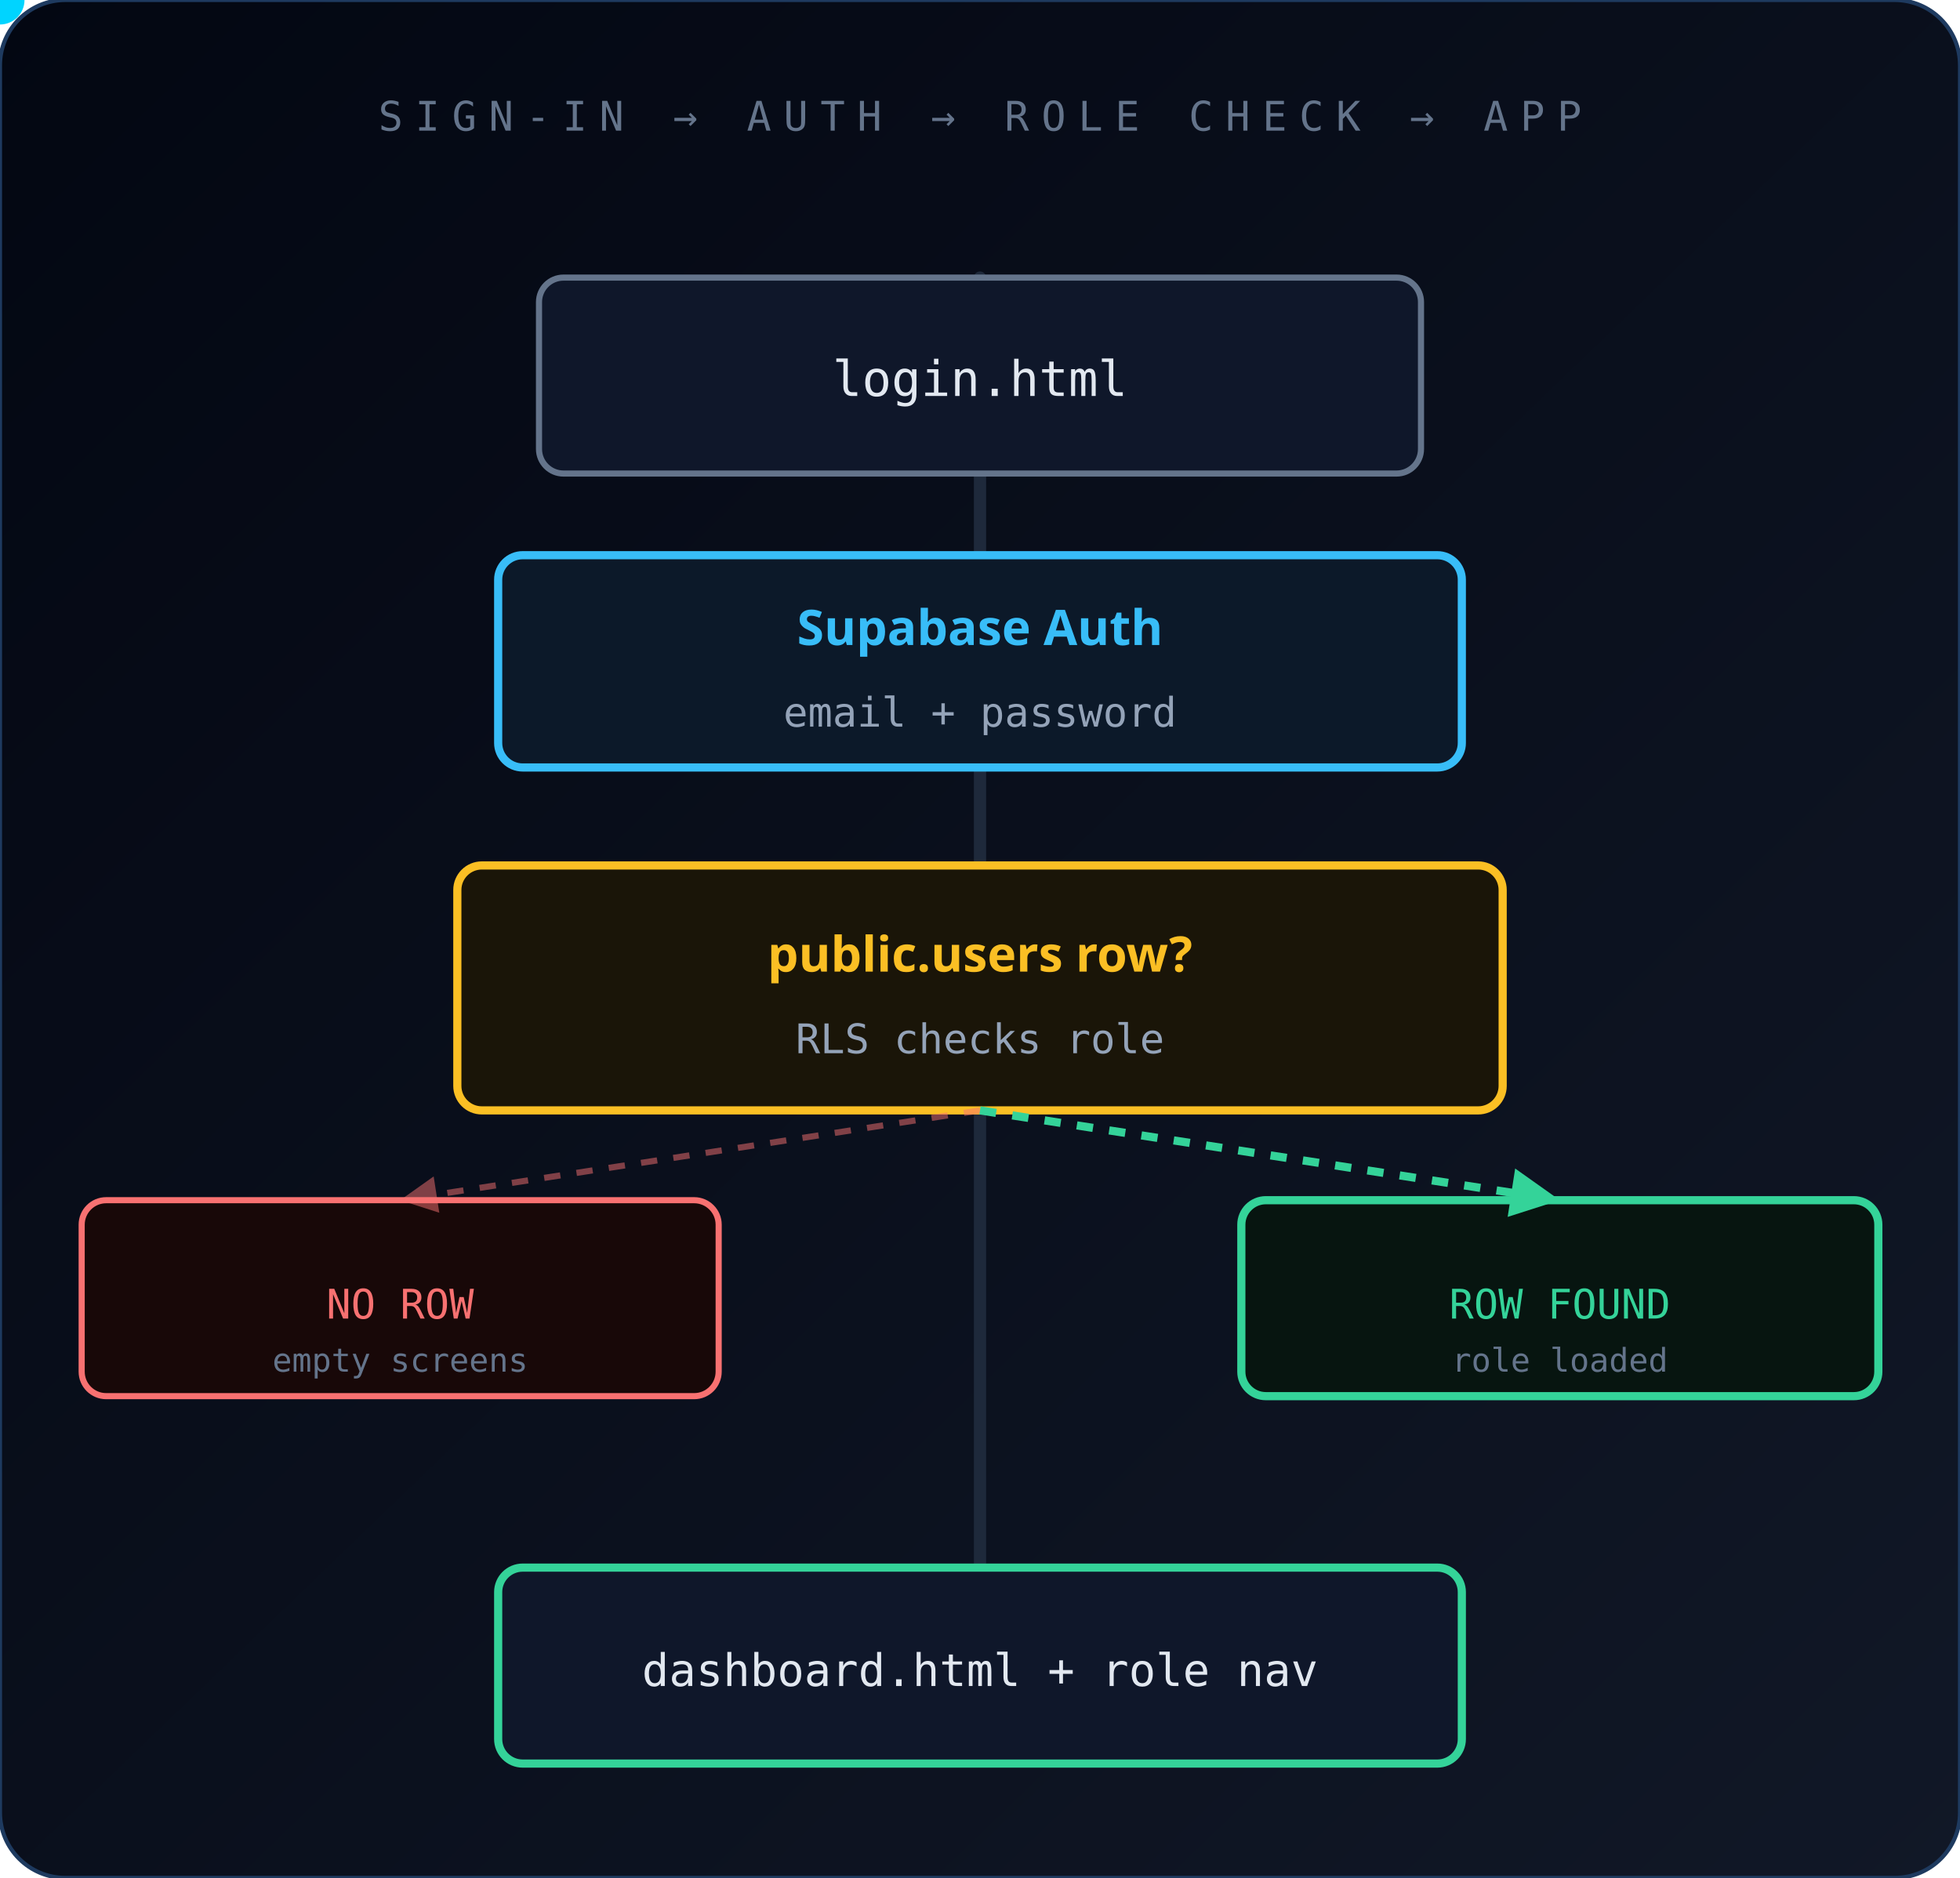
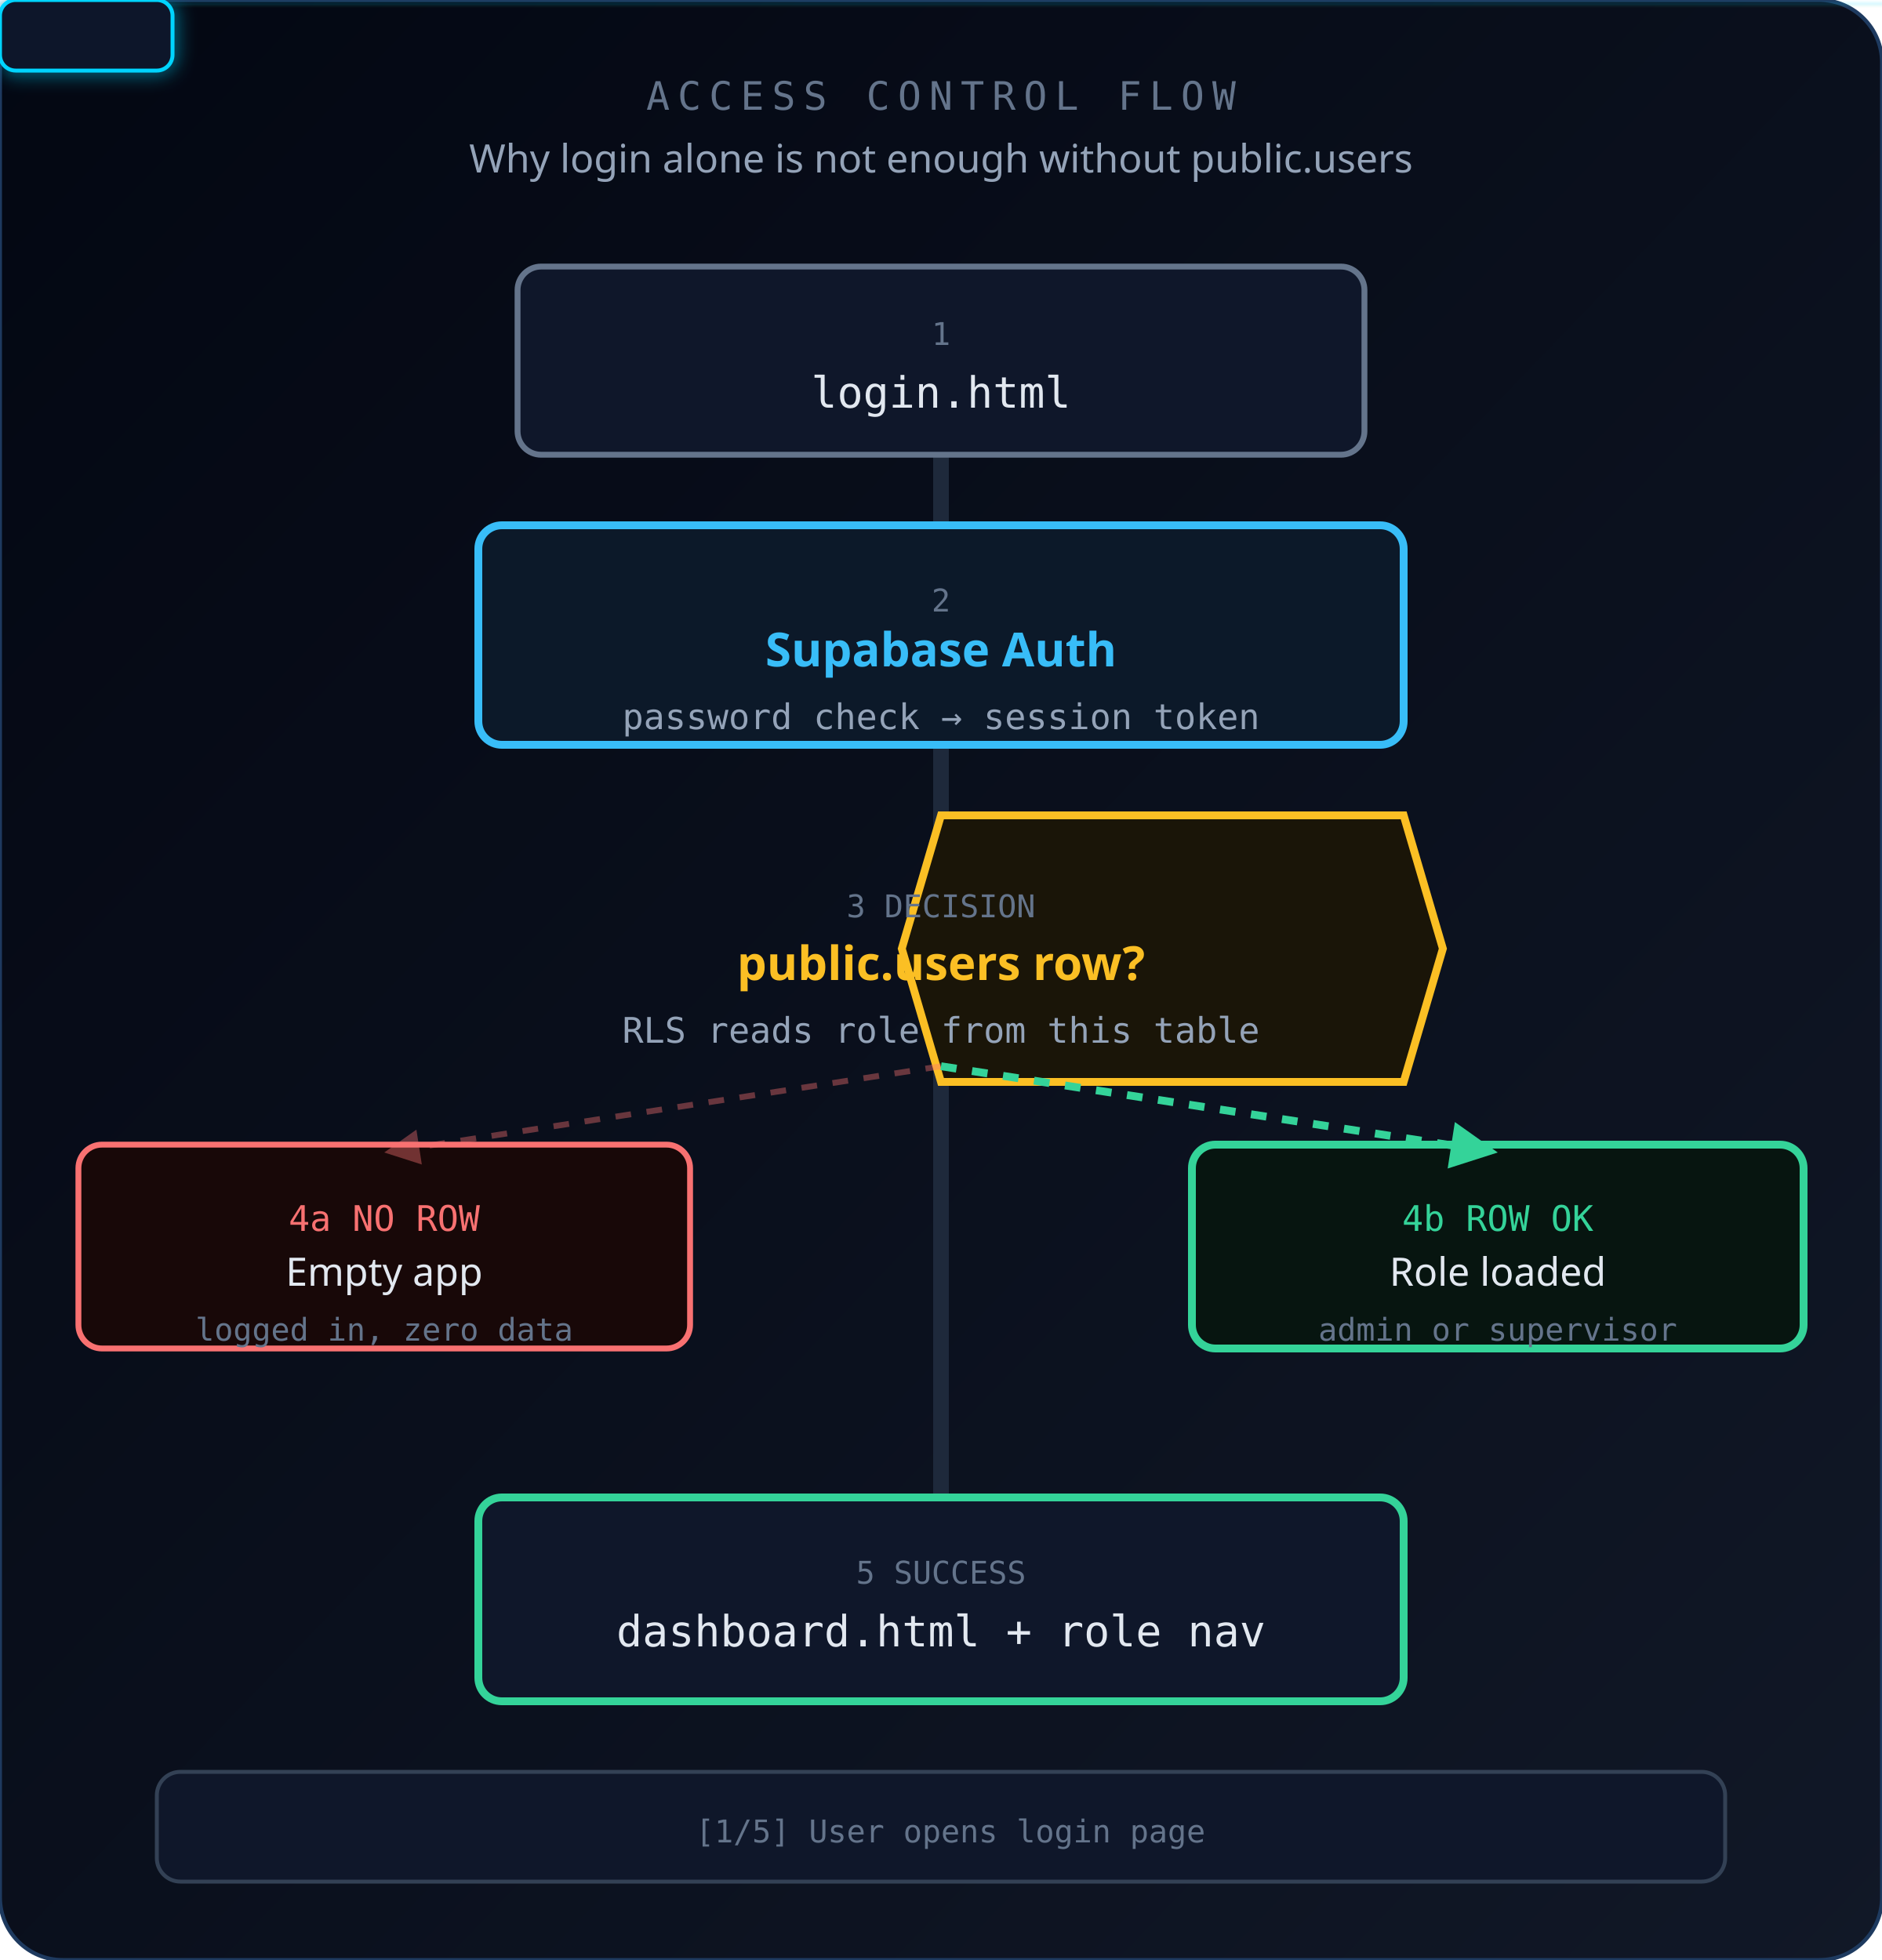
- <svg xmlns="http://www.w3.org/2000/svg" viewBox="0 0 480 460" role="img" aria-label="Login and provision flow">
+ <svg xmlns="http://www.w3.org/2000/svg" viewBox="0 0 480 500" role="img" aria-label="Login and provision flow">
  <defs>
    <linearGradient id="af-bg" x1="0%" y1="0%" x2="100%" y2="100%">
      <stop offset="0%" stop-color="#030712" />
      <stop offset="100%" stop-color="#111827" />
    </linearGradient>
-     <marker id="af-arrow" markerWidth="8" markerHeight="8" refX="6" refY="3" orient="auto">
+     <linearGradient id="af-beam" x1="0%" y1="0%" x2="0%" y2="100%">
+       <stop offset="0%" stop-color="#00d4ff" stop-opacity="0" />
+       <stop offset="50%" stop-color="#00d4ff" />
+       <stop offset="100%" stop-color="#34d399" stop-opacity="0" />
+     </linearGradient>
+     <filter id="af-glow" x="-50%" y="-50%" width="200%" height="200%">
+       <feGaussianBlur stdDeviation="2.5" result="b" />
+       <feMerge>
+         <feMergeNode in="b" />
+         <feMergeNode in="SourceGraphic" />
+       </feMerge>
+     </filter>
+     <marker id="af-ok" markerWidth="8" markerHeight="8" refX="6" refY="3" orient="auto">
      <path d="M0,0 L6,3 L0,6 Z" fill="#34d399" />
    </marker>
-     <marker id="af-arrow-bad" markerWidth="8" markerHeight="8" refX="6" refY="3" orient="auto">
+     <marker id="af-bad" markerWidth="8" markerHeight="8" refX="6" refY="3" orient="auto">
      <path d="M0,0 L6,3 L0,6 Z" fill="#f87171" />
    </marker>
  </defs>
-   <rect width="480" height="460" rx="16" fill="url(#af-bg)" stroke="#1e3a5f" />
-   <text x="240" y="32" text-anchor="middle" fill="#64748b" font-family="ui-monospace,monospace" font-size="10" letter-spacing="3">SIGN-IN → AUTH → ROLE CHECK → APP</text>
-   <line x1="240" y1="68" x2="240" y2="400" stroke="#1e293b" stroke-width="3" stroke-linecap="round" />
-   <circle r="6" fill="#00d4ff">
-     <animate attributeName="cx" values="240;240;240;240;382;240" keyTimes="0;0.12;0.38;0.55;0.72;1" dur="10s" repeatCount="indefinite" />
-     <animate attributeName="cy" values="68;92;162;242;318;388" keyTimes="0;0.12;0.38;0.55;0.72;1" dur="10s" repeatCount="indefinite" />
-     <animate attributeName="opacity" values="0;1;1;1;1;1;0" keyTimes="0;0.08;0.12;0.7;0.88;0.96;1" dur="10s" repeatCount="indefinite" />
-   </circle>
-   <text font-family="ui-monospace,monospace" font-size="7" fill="#e2e8f0" text-anchor="middle" opacity="0">
+   <rect width="480" height="500" rx="16" fill="url(#af-bg)" stroke="#1e3a5f" />
+   <rect x="0" width="480" height="2" fill="url(#af-beam)" opacity="0.15">
+     <animate attributeName="y" values="-4;504;-4" dur="6s" repeatCount="indefinite" />
+   </rect>
+   <text x="240" y="28" text-anchor="middle" fill="#64748b" font-family="ui-monospace,monospace" font-size="10" letter-spacing="2">ACCESS CONTROL FLOW</text>
+   <text x="240" y="44" text-anchor="middle" fill="#94a3b8" font-family="system-ui,sans-serif" font-size="10">Why login alone is not enough without public.users</text>
+   <line x1="240" y1="72" x2="240" y2="430" stroke="#1e293b" stroke-width="4" stroke-linecap="round" />
+   <line x1="240" y1="72" x2="240" y2="430" stroke="url(#af-beam)" stroke-width="2" stroke-dasharray="8 10" opacity="0.5">
+     <animate attributeName="stroke-dashoffset" values="36;0" dur="1.2s" repeatCount="indefinite" />
+   </line>
+   <rect x="40" y="452" width="400" height="28" rx="6" fill="#0f172a" stroke="#334155" />
+   <text x="240" y="470" text-anchor="middle" fill="#64748b" font-family="ui-monospace,monospace" font-size="8">
+     <animate attributeName="opacity" values="1;1;0;1;1;0;1;1" keyTimes="0;0.1;0.14;0.16;0.36;0.4;0.42;1" dur="10s" repeatCount="indefinite" />
+     [1/5] User opens login page
+   </text>
+   <text x="240" y="470" text-anchor="middle" fill="#64748b" font-family="ui-monospace,monospace" font-size="8" opacity="0">
+     <animate attributeName="opacity" values="0;0;1;1;0;0;0;0" keyTimes="0;0.16;0.2;0.36;0.4;0.96;1;1" dur="10s" repeatCount="indefinite" />
+     [2/5] Supabase validates credentials → JWT issued
+   </text>
+   <text x="240" y="470" text-anchor="middle" fill="#64748b" font-family="ui-monospace,monospace" font-size="8" opacity="0">
+     <animate attributeName="opacity" values="0;0;0;0;1;1;0;0" keyTimes="0;0.36;0.4;0.52;0.56;0.68;0.72;1" dur="10s" repeatCount="indefinite" />
+     [3/5] App checks public.users for role
+   </text>
+   <text x="240" y="470" text-anchor="middle" fill="#f87171" font-family="ui-monospace,monospace" font-size="8" opacity="0">
+     <animate attributeName="opacity" values="0;0;0;0;0;0;1;1;0;0" keyTimes="0;0.52;0.56;0.58;0.6;0.64;0.66;0.7;0.74;1" dur="10s" repeatCount="indefinite" />
+     [4a] No row → RLS blocks all queries
+   </text>
+   <text x="240" y="470" text-anchor="middle" fill="#34d399" font-family="ui-monospace,monospace" font-size="8" opacity="0">
+     <animate attributeName="opacity" values="0;0;0;0;0;0;0;0;1;1;0" keyTimes="0;0.68;0.72;0.76;0.8;0.84;0.86;0.88;0.92;0.98;1" dur="10s" repeatCount="indefinite" />
+     [4b] Row found → role-based nav unlocked
+   </text>
+   <g filter="url(#af-glow)">
+     <rect width="44" height="18" rx="4" fill="#0c1929" stroke="#00d4ff" stroke-width="1">
+       <animate attributeName="x" values="218;218;218;218;360;218" keyTimes="0;0.12;0.38;0.55;0.72;1" dur="10s" repeatCount="indefinite" />
+       <animate attributeName="y" values="54;78;148;228;304;414" keyTimes="0;0.12;0.38;0.55;0.72;1" dur="10s" repeatCount="indefinite" />
+       <animate attributeName="opacity" values="0;1;1;1;1;1;0" keyTimes="0;0.08;0.12;0.88;0.94;0.98;1" dur="10s" repeatCount="indefinite" />
+     </rect>
+   </g>
+   <text font-family="ui-monospace,monospace" font-size="7" fill="#00d4ff" text-anchor="middle" opacity="0">
    <animate attributeName="x" values="240;240;240;240;382;240" keyTimes="0;0.12;0.38;0.55;0.72;1" dur="10s" repeatCount="indefinite" />
-     <animate attributeName="y" values="58;82;152;232;308;378" keyTimes="0;0.12;0.38;0.55;0.72;1" dur="10s" repeatCount="indefinite" />
-     <animate attributeName="opacity" values="0;0;1;1;1;1;0" keyTimes="0;0.34;0.38;0.7;0.88;0.96;1" dur="10s" repeatCount="indefinite" />
-     JWT
+     <animate attributeName="y" values="66;90;160;240;316;426" keyTimes="0;0.12;0.38;0.55;0.72;1" dur="10s" repeatCount="indefinite" />
+     <animate attributeName="opacity" values="0;0;1;1;1;1;0" keyTimes="0;0.34;0.38;0.88;0.94;0.98;1" dur="10s" repeatCount="indefinite" />
+     JWT + role
  </text>
  <circle r="4" fill="#f87171" opacity="0">
-     <animate attributeName="cx" values="240;98" keyTimes="0;1" dur="10s" begin="0s" repeatCount="indefinite" />
-     <animate attributeName="cy" values="242;318" keyTimes="0;1" dur="10s" begin="0s" repeatCount="indefinite" />
-     <animate attributeName="opacity" values="0;0;0;0.8;0.8;0;0" keyTimes="0;0.52;0.56;0.58;0.66;0.7;1" dur="10s" repeatCount="indefinite" />
+     <animate attributeName="cx" values="240;98" dur="10s" repeatCount="indefinite" />
+     <animate attributeName="cy" values="242;318" dur="10s" repeatCount="indefinite" />
+     <animate attributeName="opacity" values="0;0;0;0.9;0.9;0;0" keyTimes="0;0.52;0.56;0.58;0.68;0.72;1" dur="10s" repeatCount="indefinite" />
+   </circle>
+   <circle cx="98" cy="318" r="20" fill="none" stroke="#f87171" stroke-width="1" opacity="0">
+     <animate attributeName="opacity" values="0;0;0;0.5;0;0" keyTimes="0;0.58;0.6;0.68;0.72;1" dur="10s" repeatCount="indefinite" />
+     <animate attributeName="r" values="16;28;16" dur="1s" repeatCount="indefinite" />
  </circle>
  <g transform="translate(240,92)">
    <rect x="-108" y="-24" width="216" height="48" rx="6" fill="#0f172a" stroke="#64748b" stroke-width="1.5">
      <animate attributeName="stroke-opacity" values="1;1;0.3;0.3;0.3;1" keyTimes="0;0.14;0.18;0.88;0.92;1" dur="10s" repeatCount="indefinite" />
    </rect>
-     <text text-anchor="middle" y="5" fill="#e2e8f0" font-family="ui-monospace,monospace" font-size="12">login.html</text>
+     <text text-anchor="middle" y="-4" fill="#64748b" font-family="ui-monospace,monospace" font-size="8">1</text>
+     <text text-anchor="middle" y="12" fill="#e2e8f0" font-family="ui-monospace,monospace" font-size="11">login.html</text>
  </g>
  <g transform="translate(240,162)">
-     <rect x="-118" y="-26" width="236" height="52" rx="6" fill="#0c1929" stroke="#38bdf8" stroke-width="2">
+     <rect x="-118" y="-28" width="236" height="56" rx="6" fill="#0c1929" stroke="#38bdf8" stroke-width="2">
      <animate attributeName="stroke-opacity" values="0.3;0.3;1;1;0.3;0.3" keyTimes="0;0.16;0.2;0.4;0.44;1" dur="10s" repeatCount="indefinite" />
    </rect>
-     <text text-anchor="middle" y="-4" fill="#38bdf8" font-family="system-ui" font-size="12" font-weight="600">Supabase Auth</text>
-     <text text-anchor="middle" y="16" fill="#94a3b8" font-family="ui-monospace,monospace" font-size="10">email + password</text>
+     <text text-anchor="middle" y="-6" fill="#64748b" font-family="ui-monospace,monospace" font-size="8">2</text>
+     <text text-anchor="middle" y="8" fill="#38bdf8" font-family="system-ui" font-size="12" font-weight="600">Supabase Auth</text>
+     <text text-anchor="middle" y="24" fill="#94a3b8" font-family="ui-monospace,monospace" font-size="9">password check → session token</text>
+     <text text-anchor="middle" y="-22" fill="#38bdf8" font-family="ui-monospace,monospace" font-size="7" opacity="0">
+       <animate attributeName="opacity" values="0;0;1;0;1;0;0" keyTimes="0;0.16;0.2;0.24;0.28;0.4;1" dur="10s" repeatCount="indefinite" />
+       AUTH OK
+     </text>
  </g>
  <g transform="translate(240,242)">
-     <rect x="-128" y="-30" width="256" height="60" rx="6" fill="#1a1508" stroke="#fbbf24" stroke-width="2">
+     <polygon points="0,-34 118,-34 128,0 118,34 0,34 -10,0" fill="#1a1508" stroke="#fbbf24" stroke-width="2">
      <animate attributeName="stroke-opacity" values="0.3;0.3;0.3;1;1;0.3" keyTimes="0;0.38;0.42;0.46;0.68;0.72" dur="10s" repeatCount="indefinite" />
-     </rect>
-     <text text-anchor="middle" y="-4" fill="#fbbf24" font-family="system-ui" font-size="12" font-weight="600">public.users row?</text>
-     <text text-anchor="middle" y="16" fill="#94a3b8" font-family="ui-monospace,monospace" font-size="10">RLS checks role</text>
+     </polygon>
+     <text text-anchor="middle" y="-8" fill="#64748b" font-family="ui-monospace,monospace" font-size="8">3 DECISION</text>
+     <text text-anchor="middle" y="8" fill="#fbbf24" font-family="system-ui" font-size="12" font-weight="600">public.users row?</text>
+     <text text-anchor="middle" y="24" fill="#94a3b8" font-family="ui-monospace,monospace" font-size="9">RLS reads role from this table</text>
  </g>
  <g transform="translate(98,318)">
-     <rect x="-78" y="-24" width="156" height="48" rx="6" fill="#180808" stroke="#f87171" stroke-width="1.5">
+     <rect x="-78" y="-26" width="156" height="52" rx="6" fill="#180808" stroke="#f87171" stroke-width="1.5">
      <animate attributeName="stroke-opacity" values="0.3;0.3;0.3;0.3;1;1;0.3" keyTimes="0;0.52;0.56;0.58;0.6;0.68;0.72" dur="10s" repeatCount="indefinite" />
    </rect>
-     <text text-anchor="middle" y="5" fill="#f87171" font-family="ui-monospace,monospace" font-size="10">NO ROW</text>
-     <text text-anchor="middle" y="18" fill="#64748b" font-family="ui-monospace,monospace" font-size="8">empty screens</text>
+     <text text-anchor="middle" y="-4" fill="#f87171" font-family="ui-monospace,monospace" font-size="9">4a NO ROW</text>
+     <text text-anchor="middle" y="10" fill="#e2e8f0" font-family="system-ui" font-size="10">Empty app</text>
+     <text text-anchor="middle" y="24" fill="#64748b" font-family="ui-monospace,monospace" font-size="8">logged in, zero data</text>
  </g>
  <g transform="translate(382,318)">
-     <rect x="-78" y="-24" width="156" height="48" rx="6" fill="#071510" stroke="#34d399" stroke-width="2">
+     <rect x="-78" y="-26" width="156" height="52" rx="6" fill="#071510" stroke="#34d399" stroke-width="2">
      <animate attributeName="stroke-opacity" values="0.3;0.3;0.3;0.3;0.3;1;1;0.3" keyTimes="0;0.56;0.6;0.64;0.68;0.72;0.88;0.92" dur="10s" repeatCount="indefinite" />
    </rect>
-     <text text-anchor="middle" y="5" fill="#34d399" font-family="ui-monospace,monospace" font-size="10">ROW FOUND</text>
-     <text text-anchor="middle" y="18" fill="#64748b" font-family="ui-monospace,monospace" font-size="8">role loaded</text>
+     <text text-anchor="middle" y="-4" fill="#34d399" font-family="ui-monospace,monospace" font-size="9">4b ROW OK</text>
+     <text text-anchor="middle" y="10" fill="#e2e8f0" font-family="system-ui" font-size="10">Role loaded</text>
+     <text text-anchor="middle" y="24" fill="#64748b" font-family="ui-monospace,monospace" font-size="8">admin or supervisor</text>
  </g>
-   <path d="M 240 272 L 98 294" fill="none" stroke="#f87171" stroke-width="1.5" stroke-dasharray="4 4" marker-end="url(#af-arrow-bad)" opacity="0.5" />
-   <path d="M 240 272 L 382 294" fill="none" stroke="#34d399" stroke-width="2" stroke-dasharray="4 4" marker-end="url(#af-arrow)">
+   <path d="M 240 272 L 98 294" fill="none" stroke="#f87171" stroke-width="1.5" stroke-dasharray="4 4" marker-end="url(#af-bad)" opacity="0.4" />
+   <path d="M 240 272 L 382 294" fill="none" stroke="#34d399" stroke-width="2" stroke-dasharray="4 4" marker-end="url(#af-ok)">
    <animate attributeName="opacity" values="0.3;0.3;0.3;0.3;1;1;0.3" keyTimes="0;0.56;0.6;0.68;0.72;0.88;0.92" dur="10s" repeatCount="indefinite" />
  </path>
  <g transform="translate(240,408)">
-     <rect x="-118" y="-24" width="236" height="48" rx="6" fill="#0f172a" stroke="#34d399" stroke-width="2">
+     <rect x="-118" y="-26" width="236" height="52" rx="6" fill="#0f172a" stroke="#34d399" stroke-width="2">
      <animate attributeName="stroke-opacity" values="0.3;0.3;0.3;0.3;0.3;0.3;1;1" keyTimes="0;0.68;0.72;0.76;0.8;0.84;0.88;1" dur="10s" repeatCount="indefinite" />
    </rect>
-     <text text-anchor="middle" y="5" fill="#e2e8f0" font-family="ui-monospace,monospace" font-size="11">dashboard.html + role nav</text>
+     <text text-anchor="middle" y="-4" fill="#64748b" font-family="ui-monospace,monospace" font-size="8">5 SUCCESS</text>
+     <text text-anchor="middle" y="12" fill="#e2e8f0" font-family="ui-monospace,monospace" font-size="11">dashboard.html + role nav</text>
+     <circle r="18" fill="none" stroke="#34d399" stroke-width="1" opacity="0">
+       <animate attributeName="opacity" values="0;0;0;0;0;0;0.6;0" keyTimes="0;0.68;0.72;0.76;0.84;0.88;0.96;1" dur="10s" repeatCount="indefinite" />
+       <animate attributeName="r" values="14;24;14" dur="1.2s" repeatCount="indefinite" />
+     </circle>
  </g>
</svg>
